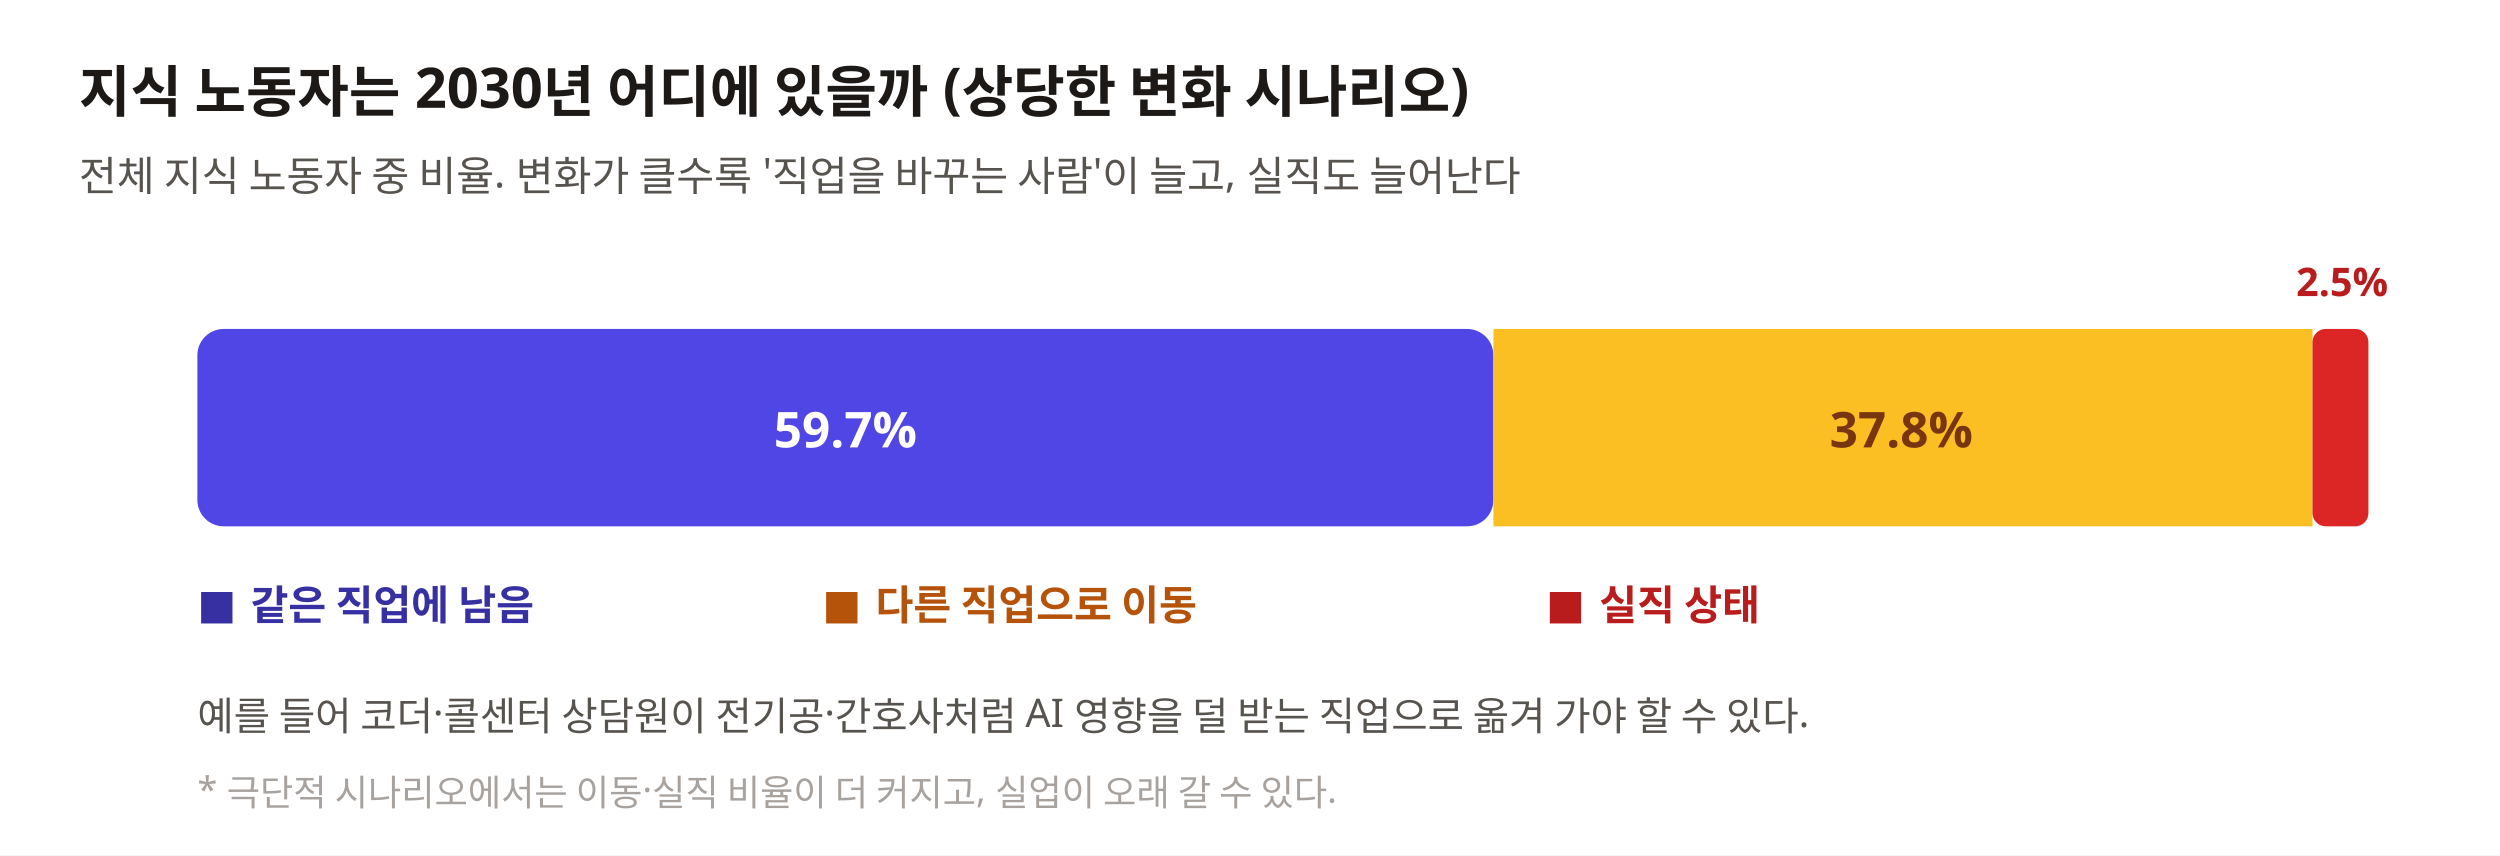
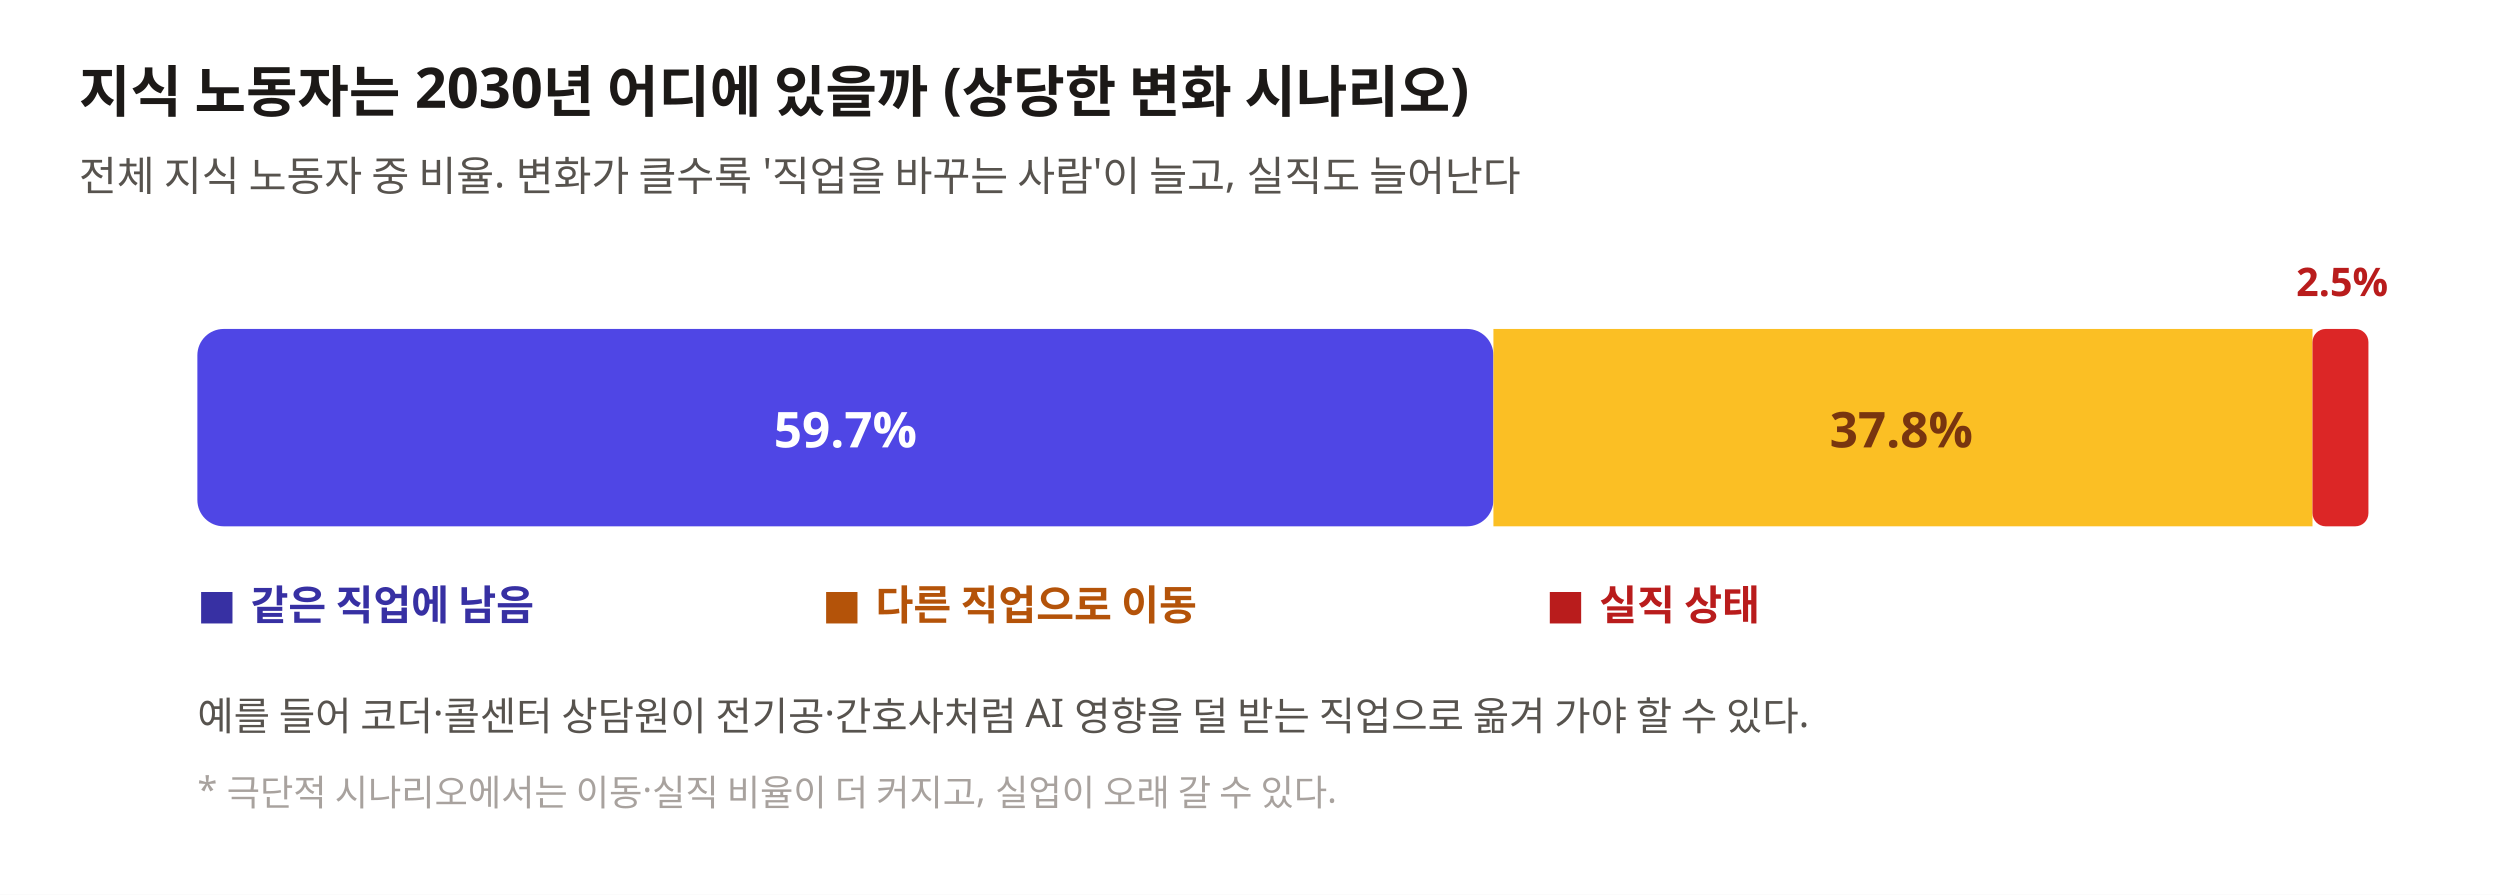
- <svg xmlns="http://www.w3.org/2000/svg" viewBox="0 0 760 260" width="100%" role="img" aria-label="2030년 지식 노동자의 이동 비율">
-   <rect width="760" height="260" fill="#ffffff" />
+ <svg xmlns="http://www.w3.org/2000/svg" viewBox="0 0 760 272" width="100%" role="img" aria-label="2030년 지식 노동자의 이동 비율">
+   <defs>
+     <style>
+       @font-face{font-family:"Wanted Sans";src:url("../fonts/WantedSansVariable.woff2") format("woff2-variations");font-weight:400 1000;font-display:swap}
+       text{font-family:"Wanted Sans","Apple SD Gothic Neo","Malgun Gothic",sans-serif}
+     </style>
+   </defs>
+   <rect width="760" height="272" fill="#ffffff" />
  <text x="24" y="34" font-size="17" font-weight="700" fill="#1c1917" font-family="Apple SD Gothic Neo, Malgun Gothic, Noto Sans KR, sans-serif">지식 노동자는 2030년 어디에 있을까 (상당한 변화 시나리오)</text>
  <text x="24" y="58" font-size="12.5" fill="#57534e" font-family="Apple SD Gothic Neo, Malgun Gothic, Noto Sans KR, sans-serif">전체 지식 노동자 중 비율. 변화가 클수록 '직업을 바꾸는 사람'이 늘고, 실직도 늘어난다</text>
  <g font-family="Apple SD Gothic Neo, Malgun Gothic, Noto Sans KR, sans-serif">
    <rect x="60" y="100" width="394" height="60" rx="8" fill="#4f46e5" />
    <rect x="454" y="100" width="249" height="60" fill="#fbbf24" />
    <rect x="703" y="100" width="17" height="60" rx="4" fill="#dc2626" />
    <text x="257" y="136" font-size="15" font-weight="700" fill="#ffffff" text-anchor="middle">59.7%</text>
    <text x="578" y="136" font-size="15" font-weight="700" fill="#78350f" text-anchor="middle">37.8%</text>
    <text x="712" y="90" font-size="12" font-weight="700" fill="#b91c1c" text-anchor="middle">2.5%</text>
    <text x="60" y="188" font-size="12.5" fill="#3730a3" font-weight="700">■ 같은 직업에 남음</text>
    <text x="250" y="188" font-size="12.5" fill="#b45309" font-weight="700">■ 다른 직업으로 이동</text>
    <text x="470" y="188" font-size="12.5" fill="#b91c1c" font-weight="700">■ 실직 상태</text>
    <text x="60" y="222" font-size="12" fill="#57534e">예를 들어 코더·콜센터 상담원이 전기공·간호사처럼 AI 영향을 덜 받는 직업으로 옮겨 가야 할 수 있다.</text>
    <text x="60" y="244" font-size="11" fill="#a8a29e">* 극단적 시나리오에서는 이동·실직 비율이 더 커지고, 실업이 오래 갈 수 있다.</text>
  </g>
</svg>
